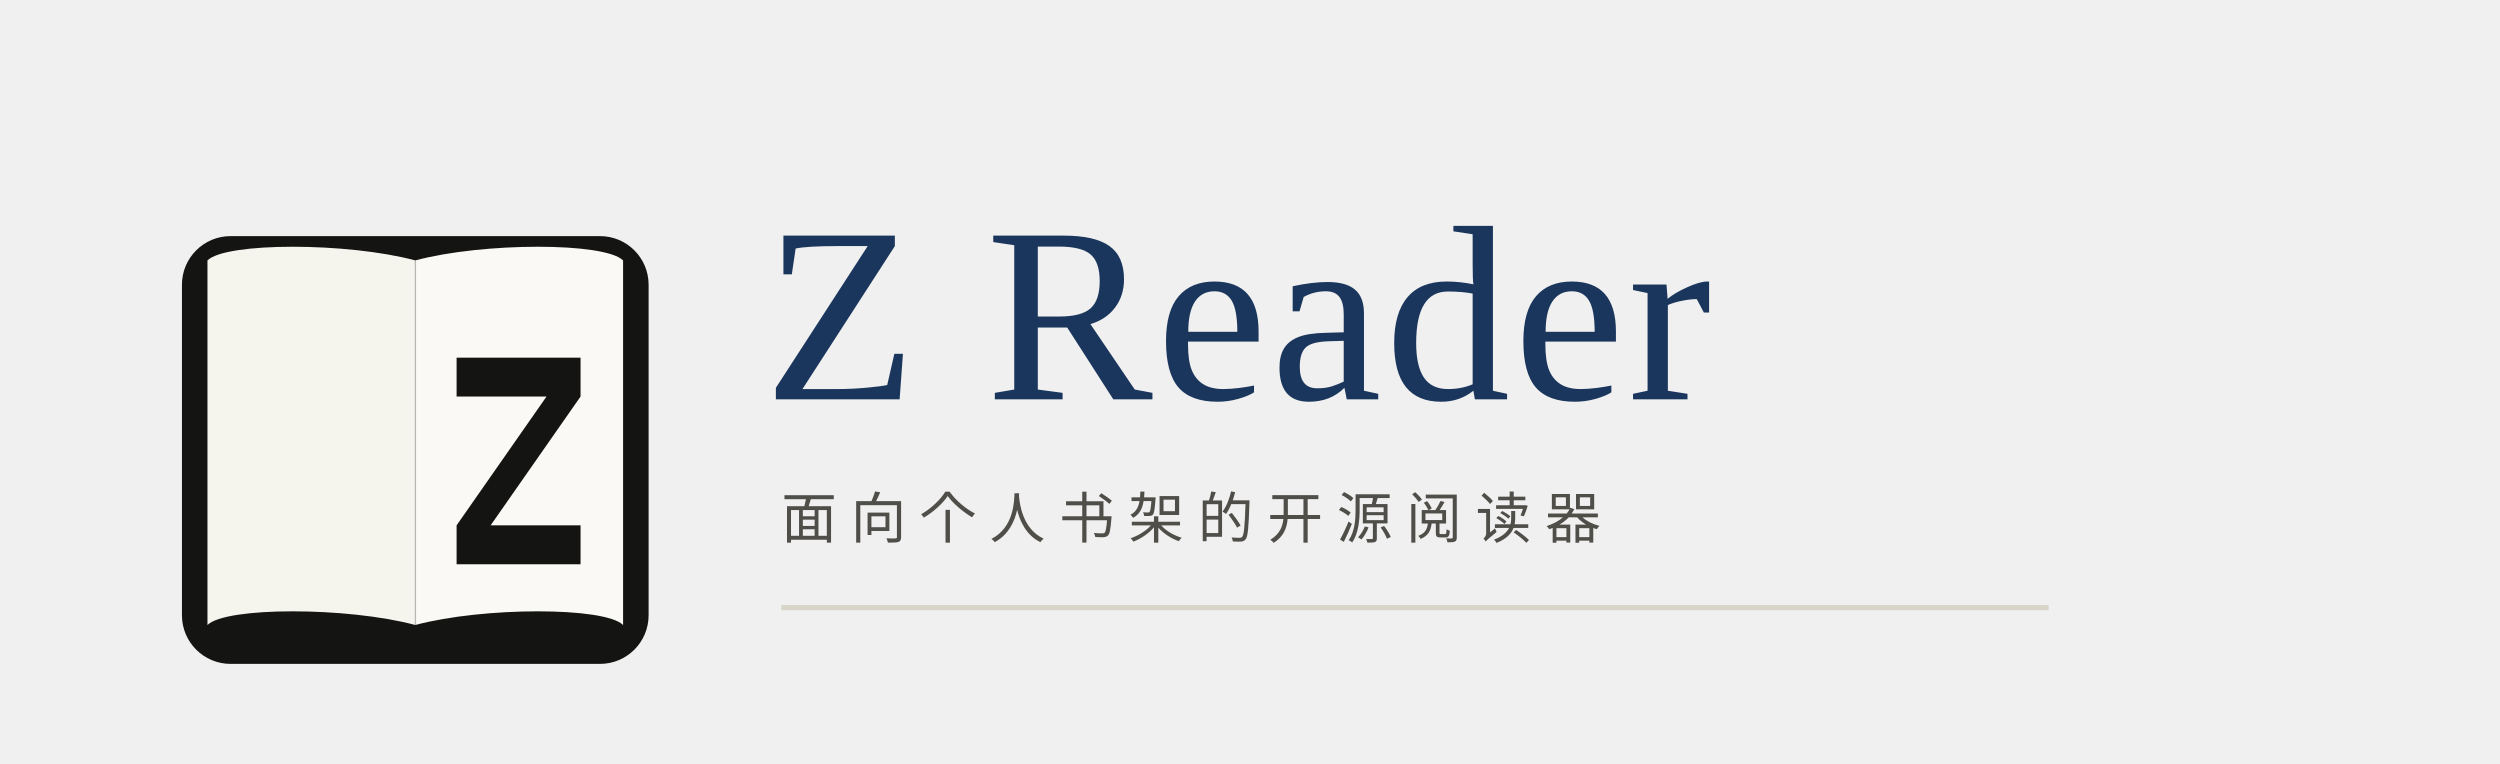
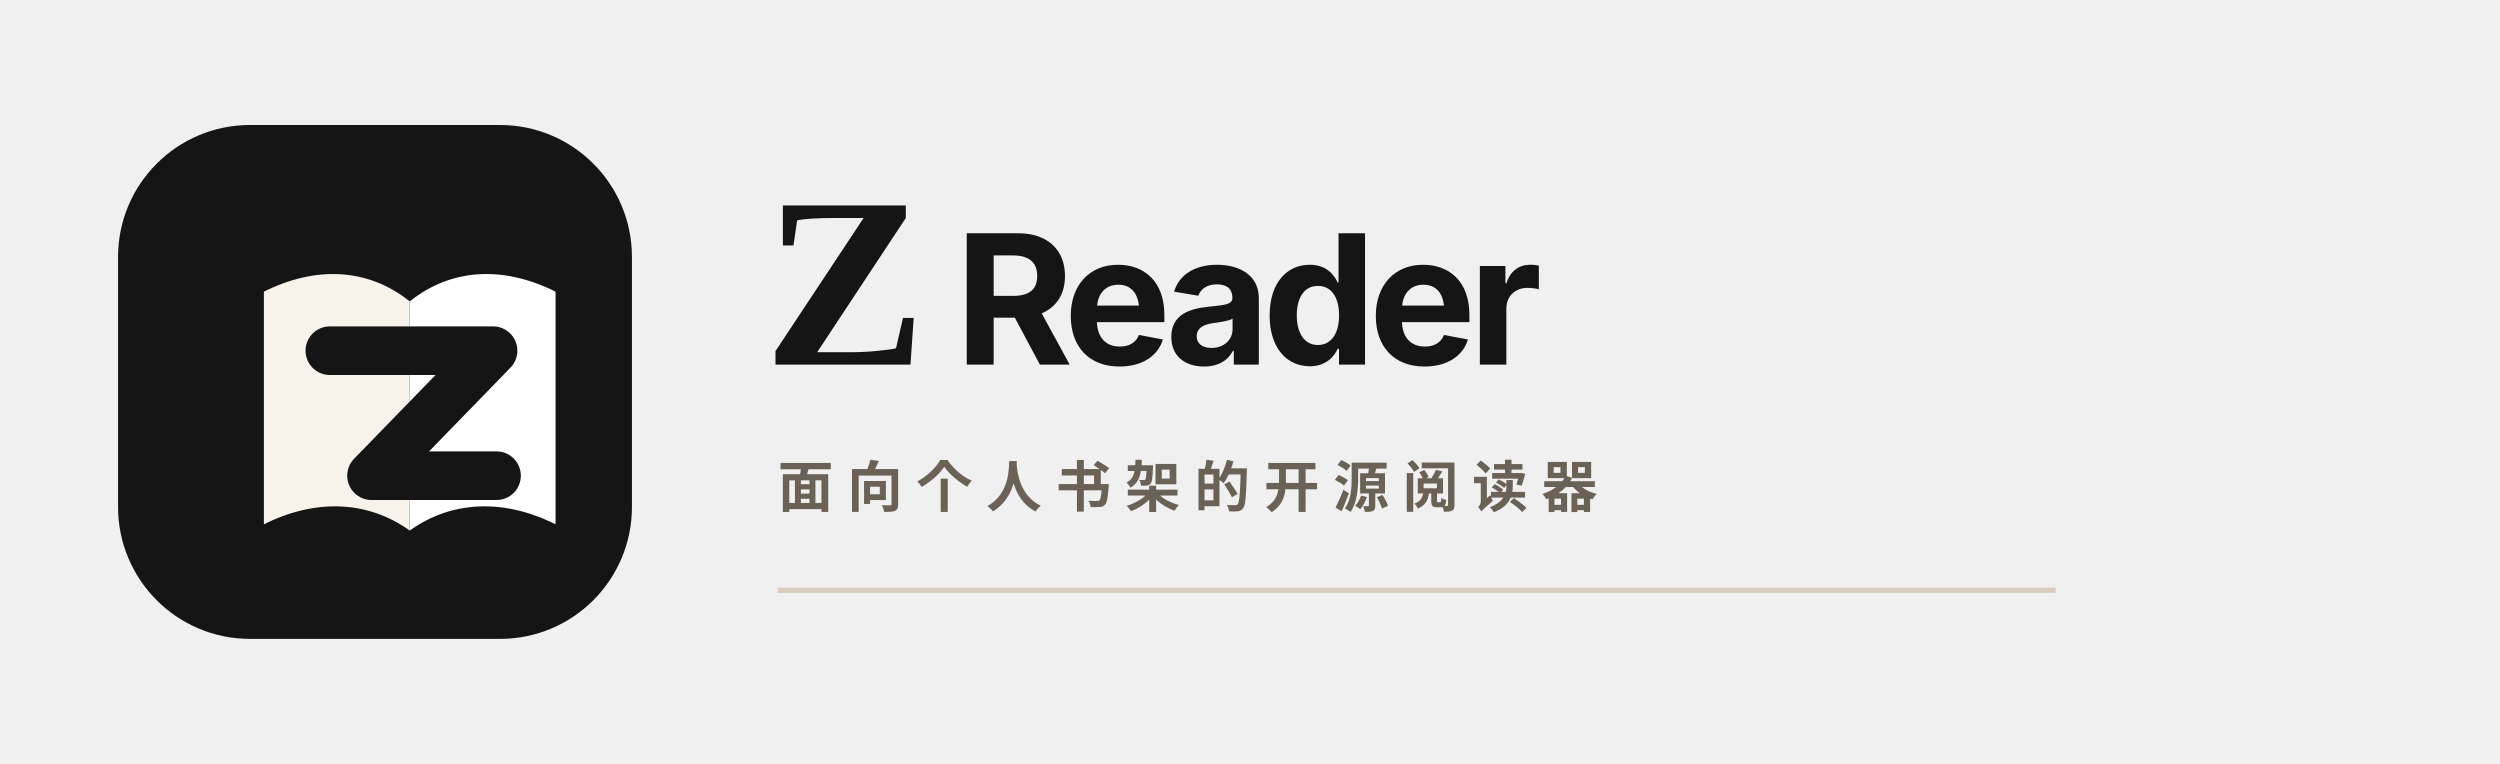
<svg xmlns="http://www.w3.org/2000/svg" viewBox="0 0 720 220" fill="none">
-   <g transform="translate(30, 40) scale(0.35)">
-     <rect x="64" y="80" width="384" height="352" rx="40" fill="#141413" />
-     <path d="M256 100C200 85 100 85 85 100V400C100 385 200 385 256 400V100Z" fill="#f5f4ed" />
-     <path d="M256 100C312 85 412 85 427 100V400C412 385 312 385 256 400V100Z" fill="#faf9f5" />
-     <path d="M256 100V400" stroke="#141413" stroke-width="1.5" stroke-opacity="0.1" />
-     <path d="M290 180H392V212L318 318H392V350H290V318L364 212H290V180Z" fill="#141413" />
+   <g transform="translate(34 36)">
+     <rect x="0" y="0" width="148" height="148" rx="38" fill="#151515" />
+     <path d="M42 48C57 40.5 72 41.2 84 50.8V116.8C72 108.2 57 107.5 42 115V48Z" fill="#F7F3EA" />
+     <path d="M84 50.8C96 41.2 111 40.5 126 48V115C111 107.5 96 108.2 84 116.8V50.8Z" fill="#FFFFFF" />
+     <path d="M61 65H108L73 101H109" stroke="#151515" stroke-width="14" stroke-linecap="round" stroke-linejoin="round" />
  </g>
-   <text x="220" y="115" font-family="Georgia, 'Times New Roman', serif" font-size="72" font-weight="500" letter-spacing="1" fill="#1B365D">Z Reader</text>
-   <text x="225" y="155" font-family="PingFang SC, system-ui, sans-serif" font-size="16" font-weight="500" letter-spacing="4" fill="#504e49">面向个人书架的开源阅读器</text>
-   <path d="M225 175H590" stroke="#d8d5c8" stroke-width="1.5" />
+   <text x="220" y="105" font-family="Georgia, 'Times New Roman', serif" font-size="70" font-weight="600" letter-spacing="-2" fill="#151515">Z</text>
+   <text x="275" y="105" font-family="-apple-system, BlinkMacSystemFont, 'Segoe UI', sans-serif" font-size="52" font-weight="750" letter-spacing="-2.2" fill="#151515">Reader</text>
+   <text x="224" y="146" font-family="PingFang SC, system-ui, sans-serif" font-size="16" font-weight="600" letter-spacing="4" fill="#6A6257">面向个人书架的开源阅读器</text>
+   <path d="M224 170H592" stroke="#D6CDBD" stroke-width="1.5" />
</svg>
